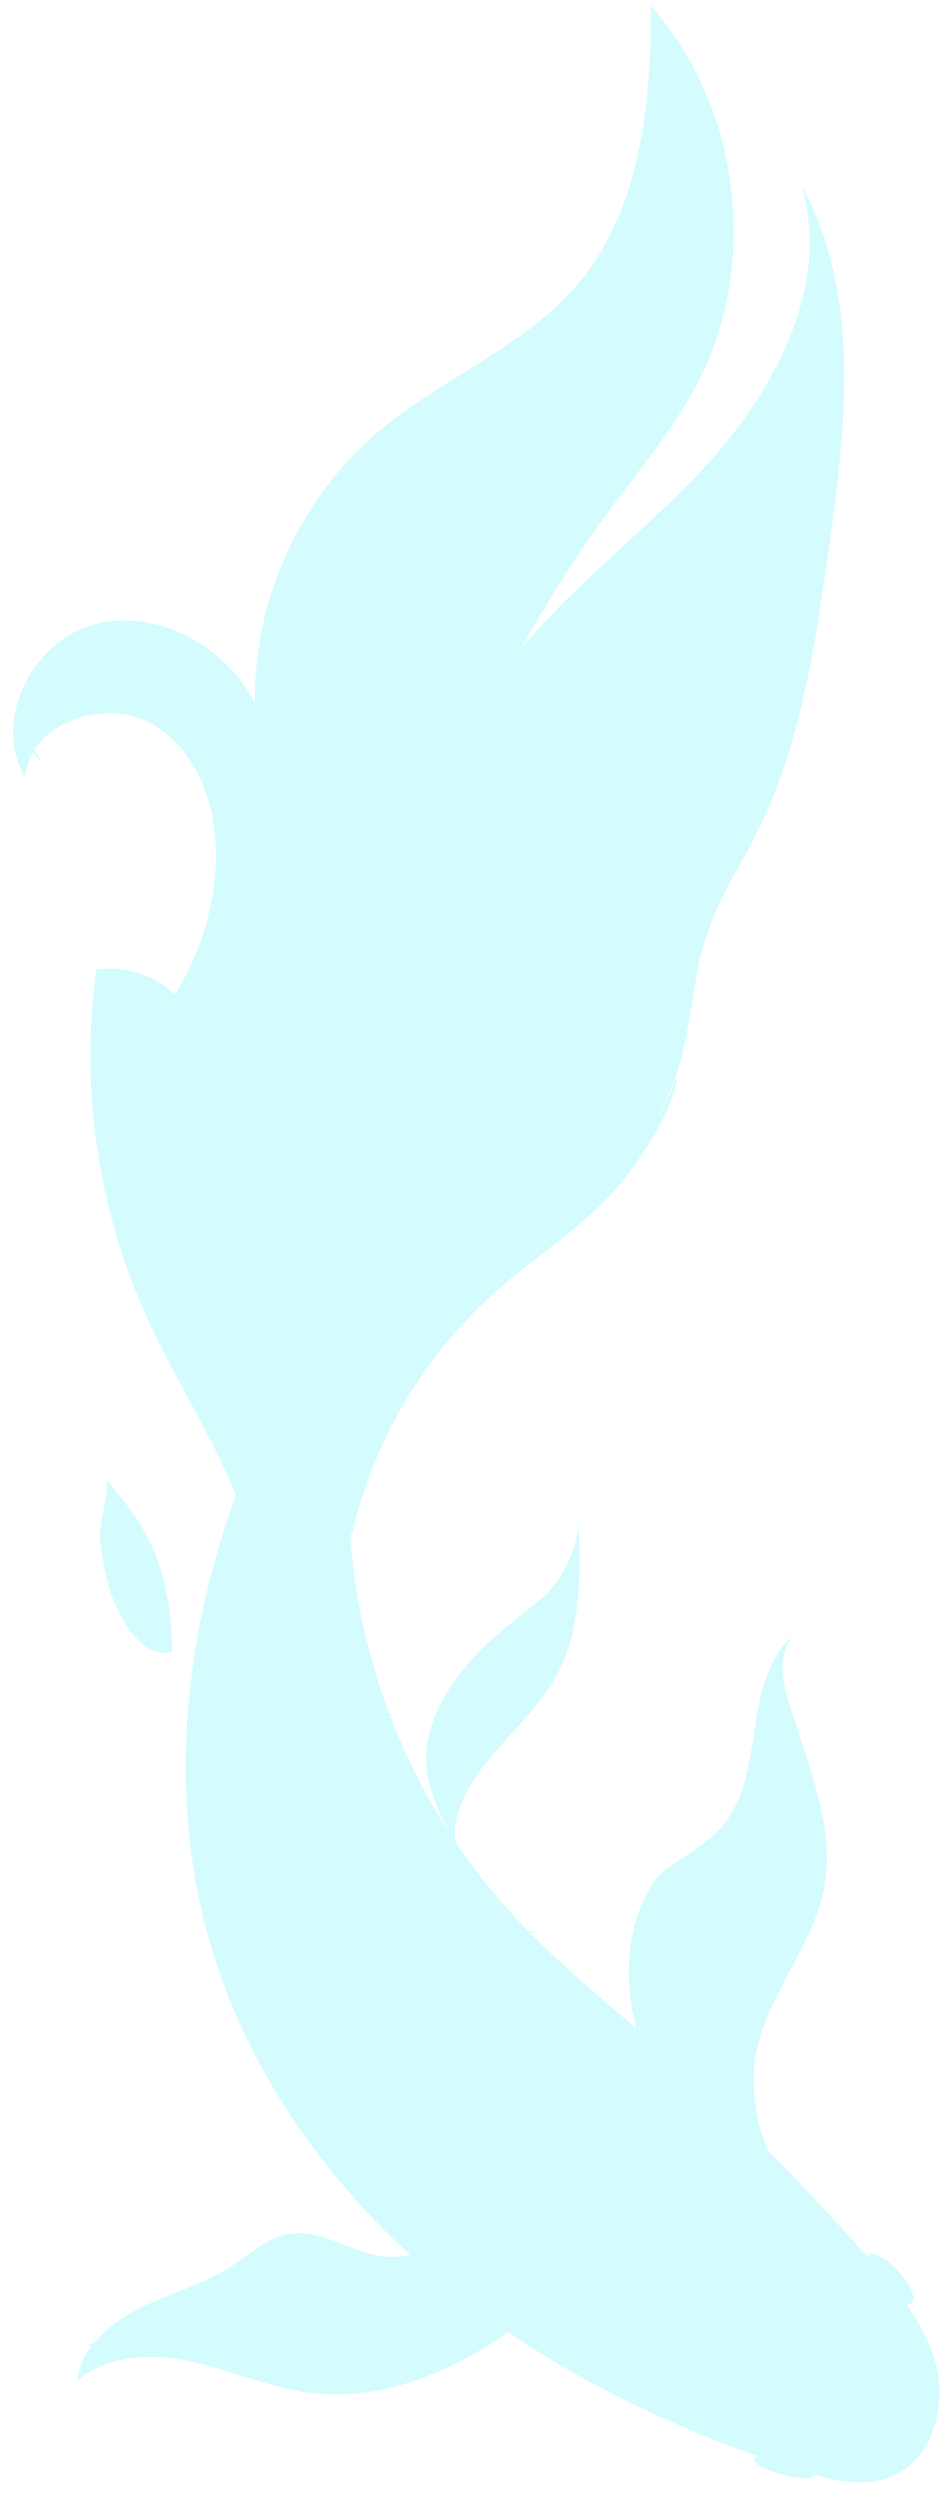
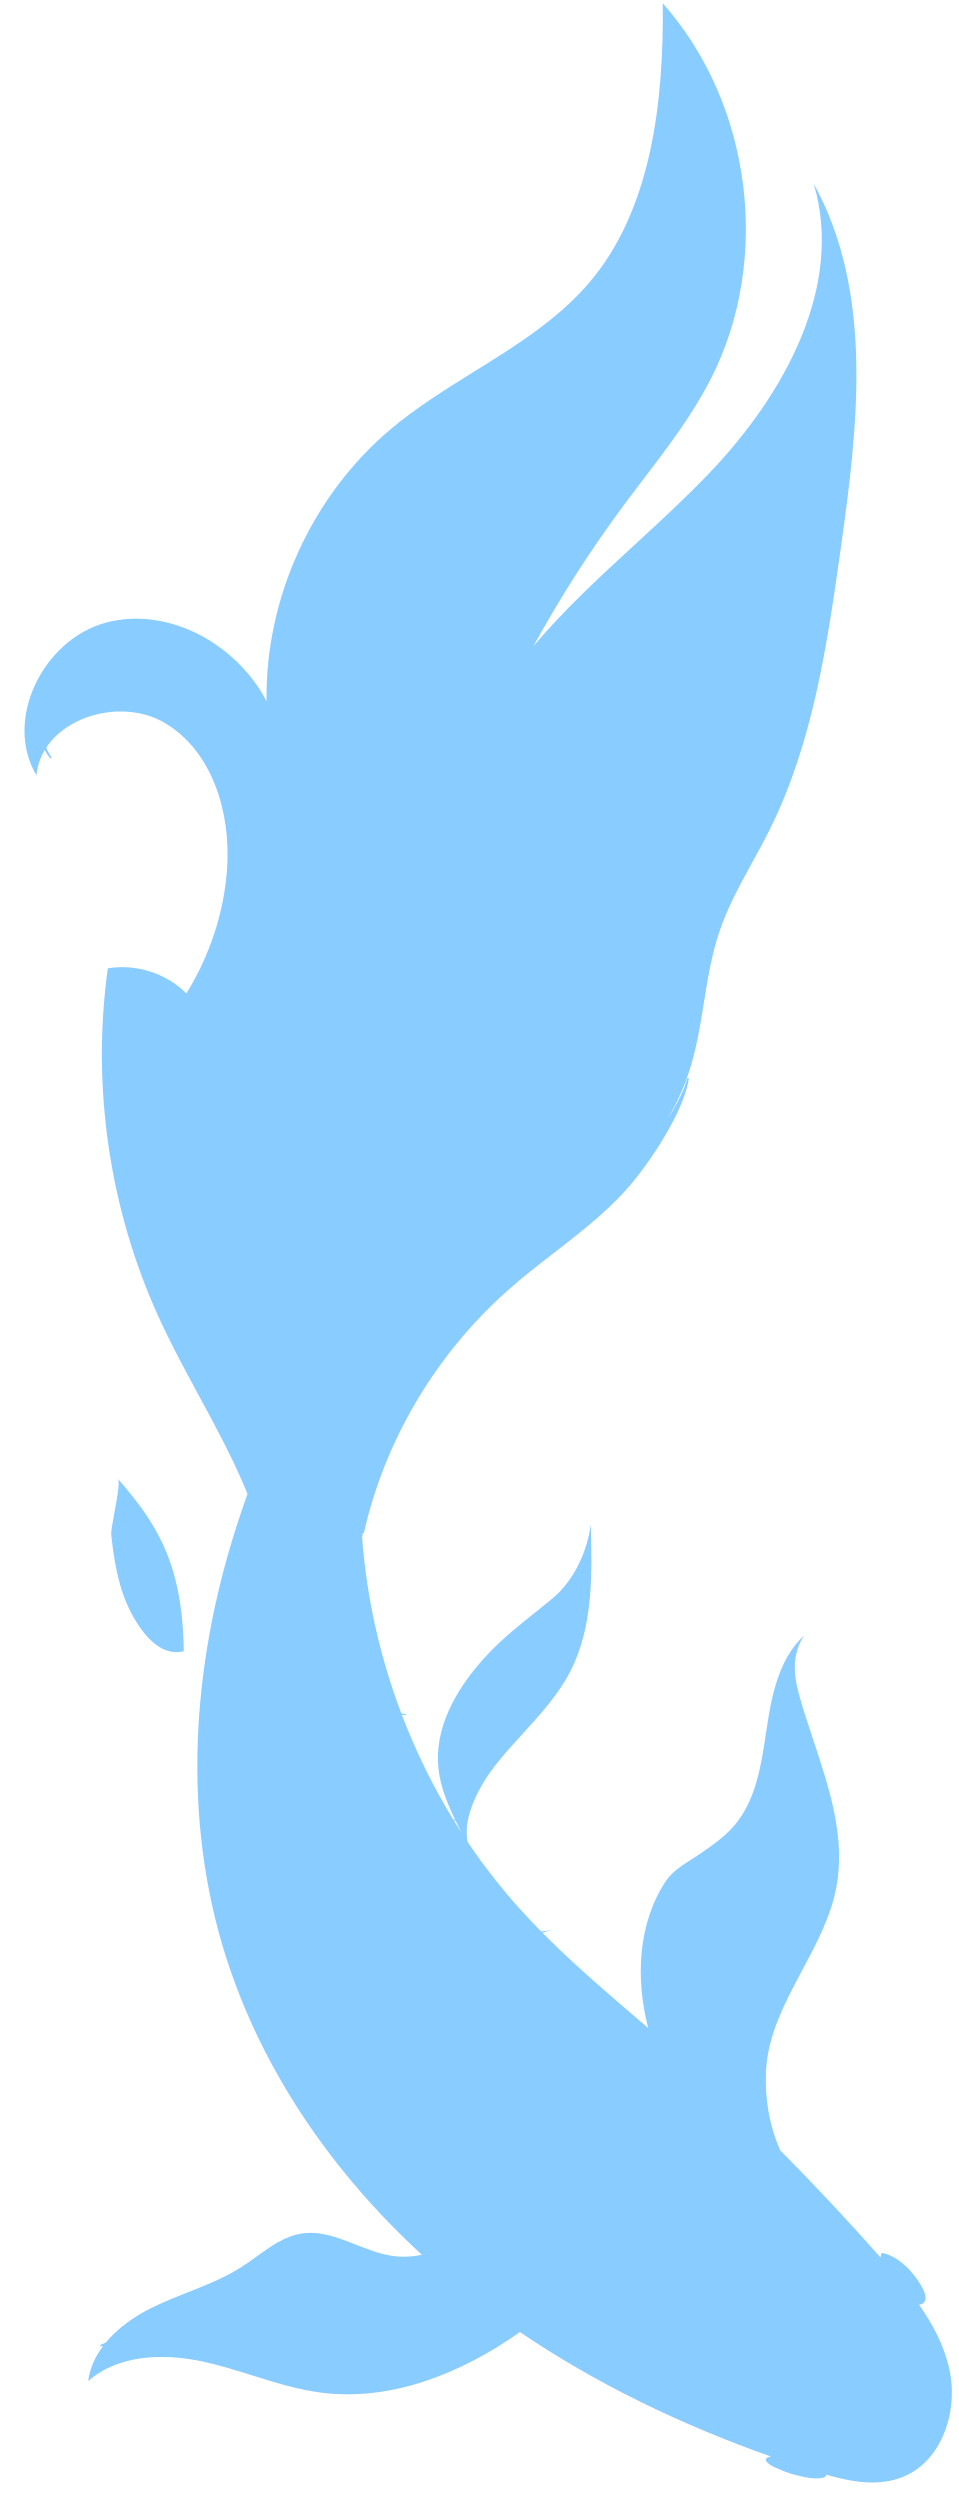
- <svg xmlns="http://www.w3.org/2000/svg" width="52" height="137" viewBox="0 0 52 137" fill="none">
-   <path fill-rule="evenodd" clip-rule="evenodd" d="M41.583 134.62C36.745 132.908 32.075 130.679 27.841 127.805C24.657 130.055 20.808 131.619 16.953 131.122C15.667 130.955 14.427 130.567 13.186 130.179C12.305 129.903 11.422 129.627 10.523 129.429C8.354 128.956 5.866 129.026 4.203 130.49C4.297 129.776 4.595 129.132 5.023 128.564C4.98 128.575 4.938 128.587 4.895 128.599L4.857 128.517C4.962 128.467 5.067 128.42 5.173 128.374C5.821 127.591 6.712 126.963 7.627 126.504C8.283 126.176 8.968 125.905 9.652 125.634C10.669 125.231 11.684 124.829 12.602 124.24C12.876 124.064 13.145 123.87 13.413 123.676C14.197 123.11 14.984 122.542 15.927 122.407C16.934 122.261 17.891 122.638 18.857 123.018C19.478 123.262 20.102 123.508 20.747 123.618C21.319 123.716 21.907 123.696 22.473 123.573C17.625 119.121 13.755 113.557 11.759 107.301L11.757 107.299C9.31 99.634 9.874 91.346 12.302 83.76C12.499 83.145 12.706 82.53 12.925 81.917C12.86 81.757 12.794 81.597 12.726 81.439C12.001 79.744 11.123 78.121 10.244 76.499C9.479 75.085 8.713 73.671 8.049 72.209C5.355 66.281 4.383 59.585 5.278 53.142C6.819 52.881 8.472 53.409 9.58 54.513C10.85 52.46 11.64 50.104 11.808 47.695C12.021 44.671 11.036 41.302 8.439 39.731C6.329 38.455 3.171 39.14 1.908 41.058C1.983 41.246 2.081 41.427 2.205 41.598L2.137 41.656C2.016 41.514 1.911 41.357 1.824 41.192C1.579 41.604 1.419 42.069 1.371 42.58C-0.442 39.54 1.732 35.161 5.141 34.224C8.549 33.285 12.333 35.376 13.968 38.513C13.888 32.866 16.458 27.241 20.779 23.609C22.184 22.428 23.757 21.451 25.326 20.476C27.593 19.066 29.853 17.662 31.587 15.657C35.07 11.631 35.72 5.632 35.66 0.303C40.531 5.8 41.625 14.328 38.296 20.861C37.295 22.826 35.954 24.586 34.614 26.345C34.252 26.82 33.889 27.296 33.534 27.775C31.708 30.238 30.05 32.825 28.574 35.513C30.255 33.512 32.203 31.719 34.154 29.923C35.547 28.641 36.942 27.357 38.242 25.995C42.294 21.747 45.599 15.819 43.926 10.181C47.214 16.143 46.356 23.429 45.404 30.165C44.663 35.414 43.889 40.766 41.533 45.512C41.229 46.125 40.899 46.727 40.569 47.328L40.569 47.328C39.891 48.562 39.215 49.795 38.765 51.126C38.338 52.388 38.125 53.708 37.912 55.028C37.702 56.328 37.492 57.629 37.077 58.875C36.786 59.747 36.407 60.566 35.958 61.342C36.047 61.2 36.135 61.057 36.222 60.914C36.535 60.355 36.837 59.781 37.004 59.156L37.092 59.17C36.986 59.823 36.742 60.438 36.466 61.03C35.904 62.213 35.192 63.316 34.403 64.359C33.114 66.081 31.414 67.397 29.72 68.708C28.825 69.401 27.931 70.093 27.1 70.843C23.223 74.312 20.436 78.99 19.293 84.072L19.238 84.06C19.225 84.142 19.213 84.224 19.201 84.306C19.449 87.588 20.177 90.836 21.341 93.918C21.446 93.949 21.552 93.979 21.659 94.008L21.657 94.034C21.563 94.027 21.469 94.019 21.375 94.008C22.135 96.003 23.077 97.928 24.191 99.747L24.289 99.75C23.764 98.652 23.39 97.656 23.353 96.568C23.279 94.349 24.585 92.276 26.109 90.666C26.907 89.823 27.746 89.152 28.616 88.456C28.95 88.189 29.288 87.919 29.63 87.634C30.865 86.606 31.558 84.935 31.716 83.583C31.8 86.314 31.854 89.181 30.61 91.613C29.952 92.898 28.976 93.968 27.998 95.041C27.478 95.612 26.957 96.183 26.483 96.788C25.688 97.804 24.675 99.576 24.98 100.976C25.485 101.726 26.021 102.456 26.585 103.162C26.637 103.16 26.686 103.158 26.731 103.156C26.689 103.166 26.647 103.176 26.604 103.186C26.974 103.648 27.357 104.101 27.752 104.542C28.159 104.998 28.578 105.441 29.006 105.876C29.095 105.864 29.184 105.851 29.27 105.839L29.271 105.839L29.275 105.838C29.387 105.823 29.494 105.808 29.588 105.795C29.417 105.847 29.244 105.895 29.069 105.939C29.277 106.149 29.487 106.357 29.699 106.563L29.725 106.553L29.738 106.576L29.721 106.585C31.195 108.016 32.758 109.356 34.321 110.696L34.321 110.696L34.331 110.704C34.509 110.856 34.686 111.008 34.862 111.16C34.164 108.454 34.297 105.457 35.816 103.134C36.154 102.618 36.677 102.284 37.201 101.95C37.339 101.861 37.478 101.772 37.614 101.68C38.317 101.202 39.029 100.715 39.582 100.068C40.772 98.671 41.057 96.748 41.326 94.927L41.344 94.805C41.618 92.947 42.017 90.961 43.388 89.679L43.39 89.678C42.533 91.019 42.939 92.376 43.416 93.895C43.57 94.385 43.733 94.877 43.897 95.37L43.897 95.371L43.897 95.371L43.897 95.371L43.897 95.371L43.897 95.371L43.897 95.371L43.897 95.371L43.897 95.371L43.897 95.371L43.897 95.371C44.78 98.028 45.679 100.736 45.167 103.448C44.863 105.065 44.073 106.545 43.287 108.019C42.348 109.778 41.414 111.528 41.317 113.492C41.242 114.971 41.486 116.507 42.097 117.861C43.983 119.76 45.81 121.72 47.587 123.723C47.584 123.679 47.588 123.642 47.6 123.613C47.606 123.598 47.607 123.582 47.608 123.567C47.609 123.544 47.61 123.522 47.626 123.507C47.66 123.474 47.713 123.48 47.758 123.492C48.249 123.607 48.669 123.918 49.038 124.263L49.037 124.264C49.444 124.643 50.641 126.173 49.697 126.31C50.443 127.374 51.049 128.513 51.339 129.774C51.867 132.066 50.991 134.853 48.812 135.735C47.49 136.271 46.016 136.017 44.623 135.617C44.62 135.633 44.615 135.649 44.608 135.666C44.501 135.908 43.648 135.796 43.464 135.754L43.467 135.756C42.768 135.601 42.472 135.525 41.822 135.223C41.431 135.041 41.267 134.868 41.306 134.758C41.327 134.702 41.387 134.67 41.446 134.651C41.491 134.636 41.537 134.626 41.583 134.62ZM24.642 100.463C24.502 100.247 24.365 100.03 24.23 99.811C24.258 99.808 24.286 99.805 24.314 99.802C24.418 100.018 24.528 100.237 24.642 100.463ZM5.822 81.08L5.828 81.087C5.953 81.255 5.792 82.119 5.646 82.903L5.646 82.903C5.542 83.464 5.446 83.983 5.467 84.178C5.579 85.227 5.759 86.382 6.104 87.378C6.533 88.611 7.757 90.958 9.436 90.529C9.378 85.635 7.883 83.468 5.828 81.087L5.823 81.081L5.822 81.08Z" fill="#D4FCFF" />
+ <svg xmlns="http://www.w3.org/2000/svg" width="28" height="73" viewBox="0 0 28 73" fill="none">
+   <path fill-rule="evenodd" clip-rule="evenodd" d="M22.511 71.731C19.93 70.817 17.44 69.629 15.182 68.096C13.484 69.296 11.431 70.13 9.375 69.865C8.689 69.776 8.028 69.569 7.366 69.362C6.896 69.215 6.425 69.067 5.945 68.962C4.789 68.71 3.462 68.747 2.575 69.528C2.625 69.147 2.784 68.804 3.012 68.501C2.99 68.507 2.967 68.513 2.944 68.519L2.924 68.476C2.98 68.449 3.036 68.424 3.092 68.399C3.438 67.982 3.913 67.647 4.401 67.402C4.751 67.227 5.116 67.082 5.481 66.938C6.023 66.723 6.565 66.508 7.054 66.195C7.201 66.101 7.344 65.997 7.487 65.894C7.905 65.592 8.325 65.289 8.828 65.217C9.365 65.139 9.875 65.34 10.39 65.543C10.721 65.673 11.054 65.804 11.398 65.863C11.704 65.915 12.017 65.904 12.319 65.839C9.733 63.464 7.67 60.497 6.605 57.16L6.604 57.16C5.299 53.071 5.6 48.651 6.895 44.605C6.999 44.277 7.11 43.949 7.227 43.622C7.192 43.537 7.157 43.452 7.121 43.367C6.734 42.463 6.265 41.598 5.797 40.733C5.389 39.979 4.98 39.225 4.626 38.444C3.189 35.283 2.671 31.712 3.148 28.276C3.97 28.137 4.852 28.418 5.443 29.007C6.12 27.912 6.541 26.655 6.631 25.37C6.744 23.758 6.219 21.961 4.834 21.123C3.709 20.442 2.025 20.808 1.351 21.831C1.391 21.931 1.443 22.028 1.509 22.119L1.473 22.15C1.408 22.074 1.352 21.99 1.306 21.902C1.175 22.122 1.09 22.37 1.065 22.643C0.098 21.021 1.257 18.686 3.075 18.186C4.893 17.686 6.911 18.8 7.783 20.474C7.74 17.462 9.111 14.462 11.416 12.525C12.165 11.895 13.004 11.374 13.84 10.854C15.05 10.102 16.255 9.353 17.18 8.284C19.037 6.136 19.384 2.937 19.352 0.095C21.95 3.026 22.533 7.575 20.758 11.059C20.224 12.107 19.509 13.046 18.794 13.984C18.601 14.237 18.408 14.491 18.218 14.746C17.244 16.06 16.36 17.44 15.573 18.873C16.469 17.806 17.508 16.85 18.549 15.892C19.292 15.208 20.036 14.524 20.729 13.797C22.89 11.531 24.653 8.37 23.76 5.363C25.514 8.543 25.056 12.429 24.549 16.021C24.154 18.821 23.741 21.675 22.484 24.206C22.322 24.533 22.146 24.854 21.97 25.175L21.97 25.175C21.609 25.833 21.248 26.491 21.008 27.2C20.78 27.873 20.666 28.577 20.553 29.281C20.441 29.975 20.329 30.669 20.108 31.333C19.953 31.798 19.75 32.235 19.511 32.649C19.558 32.573 19.605 32.497 19.652 32.421C19.819 32.122 19.98 31.817 20.069 31.483L20.116 31.491C20.059 31.839 19.929 32.167 19.782 32.483C19.482 33.114 19.102 33.702 18.681 34.258C17.994 35.177 17.087 35.878 16.184 36.578L16.184 36.578L16.184 36.578L16.184 36.578L16.184 36.578L16.184 36.578L16.184 36.578L16.184 36.578L16.184 36.578L16.184 36.578L16.184 36.578L16.184 36.578L16.184 36.578L16.184 36.578L16.184 36.578L16.184 36.578L16.184 36.578L16.184 36.578L16.183 36.578L16.183 36.578L16.183 36.578L16.183 36.578L16.183 36.578L16.183 36.578L16.183 36.578L16.183 36.578L16.183 36.578L16.183 36.578L16.183 36.578L16.183 36.578L16.183 36.578L16.183 36.578L16.183 36.578L16.183 36.578L16.183 36.578L16.183 36.578L16.183 36.578L16.183 36.578L16.183 36.578L16.183 36.578L16.183 36.578L16.183 36.578L16.183 36.578L16.183 36.578L16.183 36.578L16.183 36.578L16.183 36.578L16.183 36.578L16.183 36.578L16.183 36.579C15.706 36.948 15.229 37.316 14.787 37.716C12.719 39.566 11.232 42.061 10.623 44.772L10.594 44.765C10.587 44.809 10.58 44.853 10.574 44.896C10.706 46.647 11.094 48.379 11.715 50.023C11.771 50.039 11.828 50.056 11.885 50.071L11.883 50.084C11.834 50.081 11.784 50.076 11.733 50.071C12.139 51.135 12.641 52.161 13.235 53.132L13.288 53.133C13.007 52.548 12.808 52.016 12.788 51.436C12.749 50.253 13.445 49.147 14.258 48.288C14.684 47.839 15.131 47.481 15.595 47.11C15.773 46.968 15.954 46.823 16.136 46.671C16.794 46.123 17.164 45.232 17.249 44.511C17.293 45.967 17.322 47.496 16.659 48.793C16.308 49.479 15.787 50.05 15.266 50.622L15.266 50.622C14.988 50.926 14.711 51.231 14.458 51.553C14.034 52.095 13.494 53.041 13.656 53.787C13.925 54.187 14.211 54.576 14.512 54.953L14.59 54.95C14.567 54.955 14.545 54.961 14.522 54.966C14.72 55.212 14.924 55.454 15.134 55.689C15.352 55.932 15.575 56.169 15.803 56.4L15.944 56.381C16.005 56.372 16.062 56.364 16.113 56.357C16.022 56.385 15.93 56.411 15.837 56.434C15.947 56.546 16.06 56.657 16.173 56.767L16.187 56.762L16.193 56.774L16.185 56.779C16.97 57.542 17.804 58.256 18.638 58.971L18.927 59.218C18.554 57.775 18.625 56.177 19.435 54.938C19.616 54.663 19.894 54.485 20.174 54.306C20.248 54.259 20.322 54.212 20.394 54.163C20.769 53.907 21.148 53.648 21.444 53.303C22.079 52.558 22.23 51.532 22.374 50.561L22.384 50.496C22.53 49.505 22.742 48.446 23.473 47.762L23.475 47.762C23.018 48.476 23.234 49.2 23.489 50.011C23.571 50.272 23.658 50.535 23.745 50.798L23.745 50.798C24.216 52.215 24.695 53.659 24.422 55.105C24.26 55.968 23.839 56.757 23.419 57.543C22.919 58.482 22.421 59.415 22.369 60.462C22.329 61.251 22.459 62.07 22.785 62.792C23.791 63.805 24.765 64.85 25.713 65.919C25.712 65.895 25.714 65.875 25.72 65.86C25.723 65.852 25.724 65.844 25.724 65.835C25.725 65.823 25.726 65.812 25.734 65.803C25.752 65.786 25.78 65.789 25.804 65.795C26.066 65.857 26.29 66.023 26.487 66.207L26.486 66.207C26.703 66.409 27.342 67.225 26.838 67.299C27.236 67.866 27.559 68.474 27.714 69.146C27.996 70.368 27.528 71.855 26.366 72.325C25.662 72.611 24.875 72.476 24.132 72.262C24.131 72.271 24.128 72.279 24.124 72.288C24.067 72.418 23.612 72.358 23.514 72.335L23.516 72.337C23.143 72.254 22.985 72.213 22.638 72.052C22.43 71.955 22.342 71.863 22.363 71.804C22.375 71.774 22.407 71.757 22.438 71.747C22.462 71.739 22.486 71.734 22.511 71.731ZM13.476 53.513C13.401 53.398 13.328 53.282 13.256 53.166L13.301 53.161C13.356 53.276 13.415 53.393 13.476 53.513ZM3.438 43.176L3.442 43.18C3.508 43.27 3.422 43.73 3.345 44.148L3.345 44.148L3.345 44.148L3.345 44.148L3.345 44.148L3.345 44.148C3.289 44.447 3.238 44.724 3.249 44.828C3.309 45.387 3.405 46.004 3.589 46.535C3.817 47.193 4.471 48.444 5.366 48.215C5.335 45.605 4.538 44.449 3.442 43.18L3.439 43.176L3.438 43.176Z" fill="#89CCFF" />
</svg>
